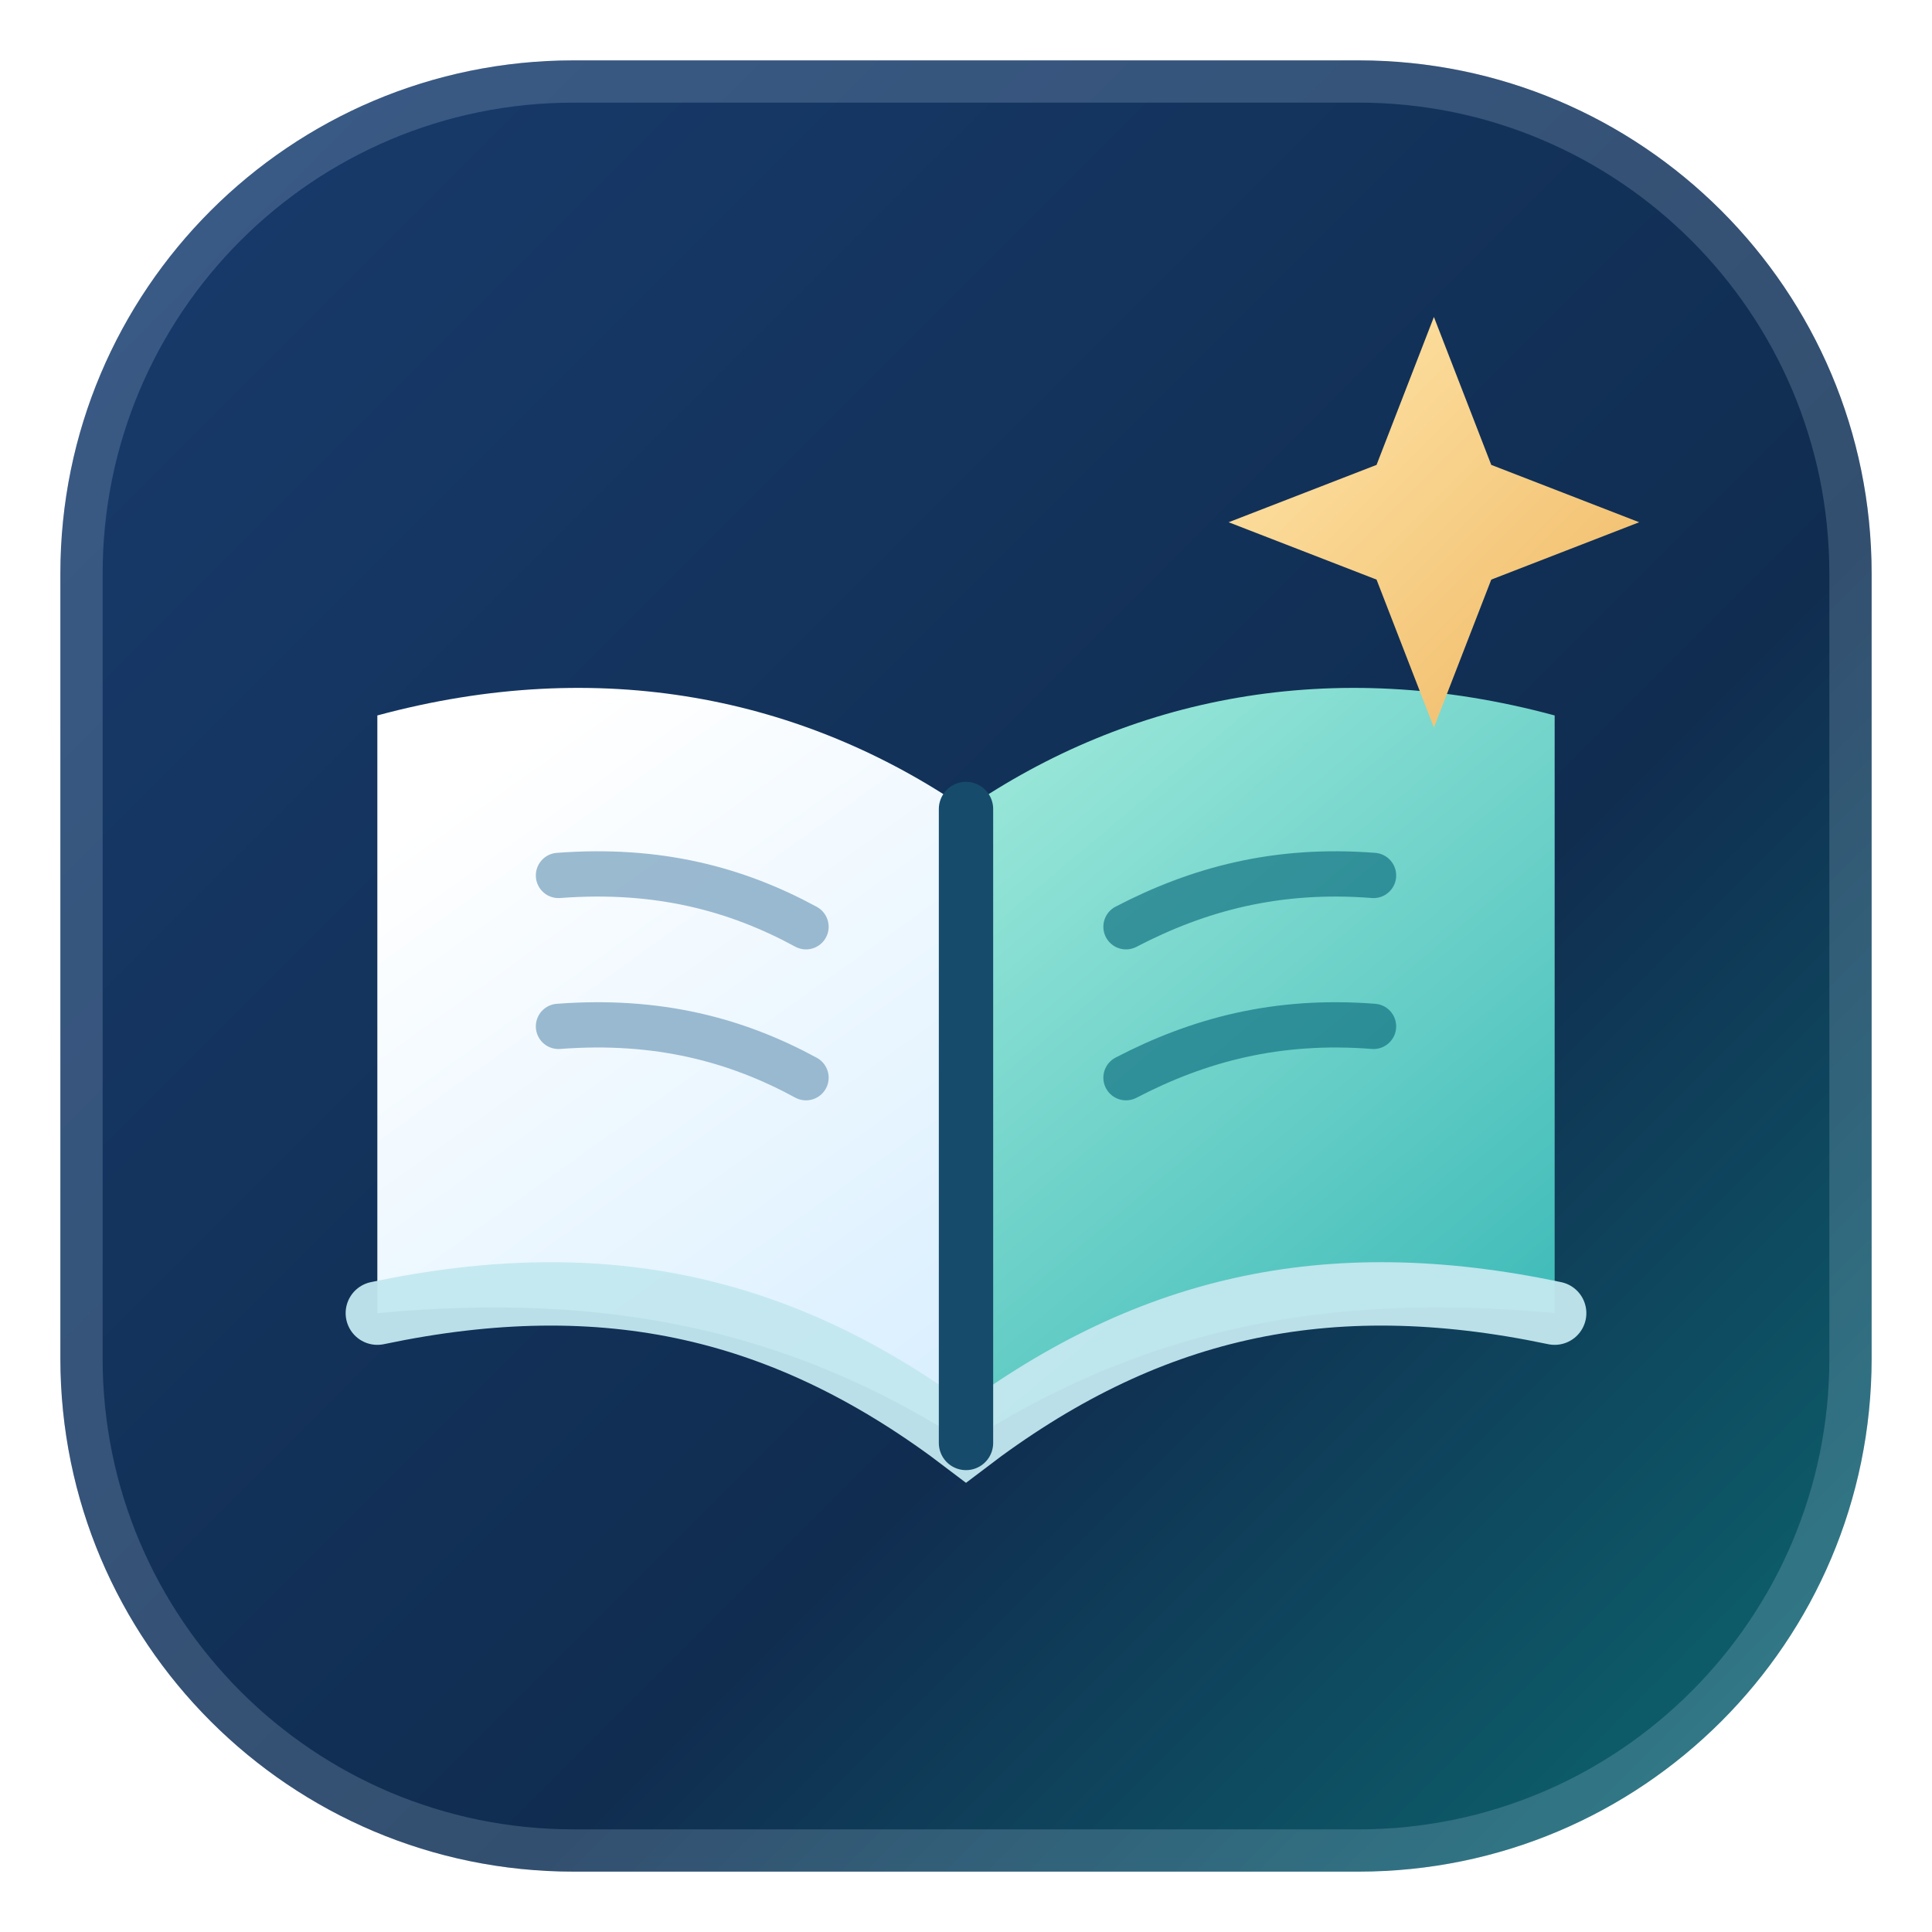
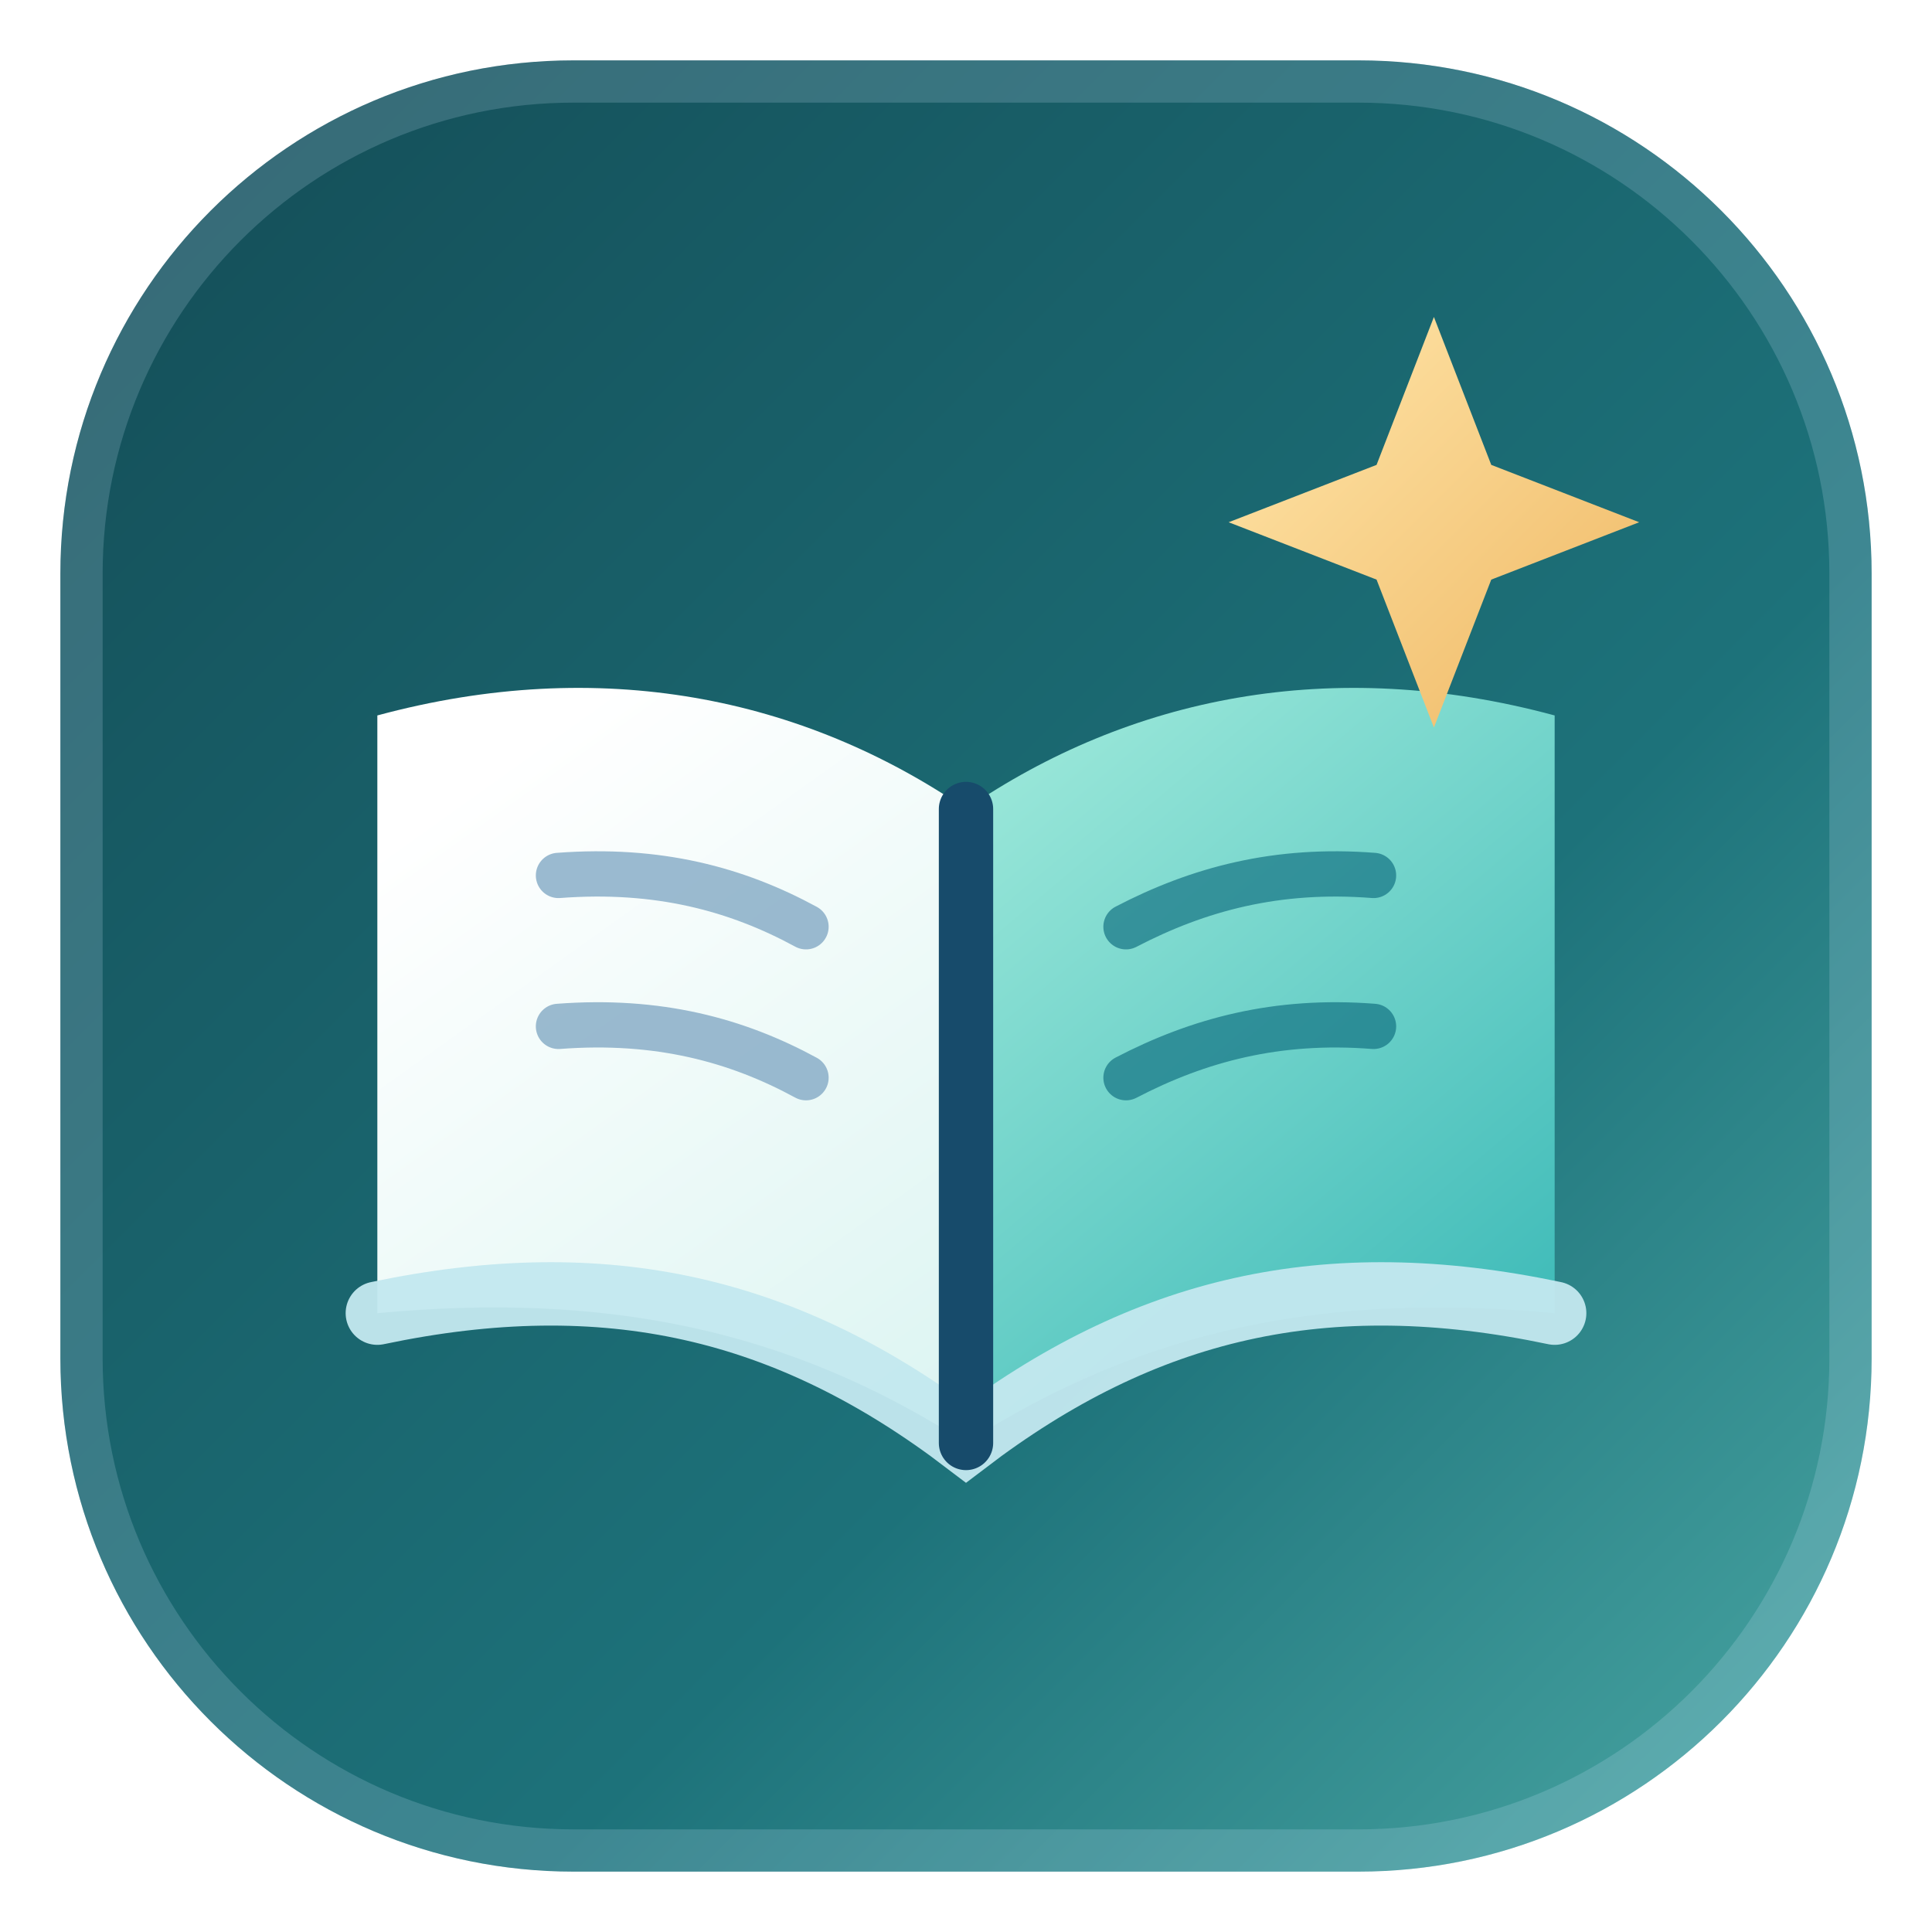
<svg xmlns="http://www.w3.org/2000/svg" viewBox="0 0 64 64" fill="none" role="img" aria-labelledby="logoTitle logoDesc">
  <defs>
    <linearGradient id="markBase" x1="4" y1="4" x2="61" y2="61" gradientUnits="userSpaceOnUse">
-       <stop stop-color="#183B6C" />
-       <stop offset=".63" stop-color="#102D50" />
-       <stop offset="1" stop-color="#0C6A71" />
+       <stop stop-color="#144E58" />
+       <stop offset=".63" stop-color="#1D727A" />
+       <stop offset="1" stop-color="#49A6A3" />
    </linearGradient>
    <linearGradient id="leftPage" x1="17" y1="25" x2="32" y2="46" gradientUnits="userSpaceOnUse">
      <stop stop-color="#FFFFFF" />
-       <stop offset="1" stop-color="#D9EFFF" />
+       <stop offset="1" stop-color="#DDF5F2" />
    </linearGradient>
    <linearGradient id="rightPage" x1="32" y1="26" x2="48" y2="45" gradientUnits="userSpaceOnUse">
      <stop stop-color="#9AE7D9" />
      <stop offset="1" stop-color="#43BDBA" />
    </linearGradient>
    <linearGradient id="glint" x1="40" y1="12" x2="53" y2="25" gradientUnits="userSpaceOnUse">
      <stop stop-color="#FFE6AA" />
      <stop offset="1" stop-color="#EFB864" />
    </linearGradient>
  </defs>
  <rect x="2" y="2" width="60" height="60" rx="17" fill="url(#markBase)" />
  <rect x="2.7" y="2.7" width="58.6" height="58.6" rx="16.3" stroke="#D7ECFF" stroke-opacity=".18" stroke-width="1.4" />
  <path d="M12.5 43.5V23.7c7.4-2 14.1-.6 19.5 3.1v21c-5.9-3.8-12-5-19.5-4.3Z" fill="url(#leftPage)" />
  <path d="M51.5 43.5V23.7c-7.4-2-14.1-.6-19.5 3.1v21c5.9-3.8 12-5 19.5-4.3Z" fill="url(#rightPage)" />
  <path d="M12.5 43.5c7.6-1.6 13.6-.2 19.5 4.3 5.9-4.5 11.9-5.9 19.5-4.3" stroke="#C4E8F0" stroke-opacity=".95" stroke-width="2.1" stroke-linecap="round" />
  <path d="M32 26.8v21" stroke="#174B6B" stroke-width="1.8" stroke-linecap="round" />
  <path d="M18.5 29c3.3-.25 5.9.45 8.2 1.7M18.5 34c3.3-.25 5.9.45 8.2 1.7" stroke="#8AAEC8" stroke-opacity=".85" stroke-width="1.5" stroke-linecap="round" />
  <path d="M37.3 30.7c2.4-1.25 5-1.95 8.2-1.7M37.3 35.7c2.4-1.25 5-1.95 8.2-1.7" stroke="#0D6C7F" stroke-opacity=".65" stroke-width="1.5" stroke-linecap="round" />
  <path d="m47.5 10.5 1.9 4.9 4.9 1.9-4.9 1.9-1.9 4.9-1.9-4.9-4.9-1.9 4.9-1.9 1.9-4.9Z" fill="url(#glint)" />
</svg>
